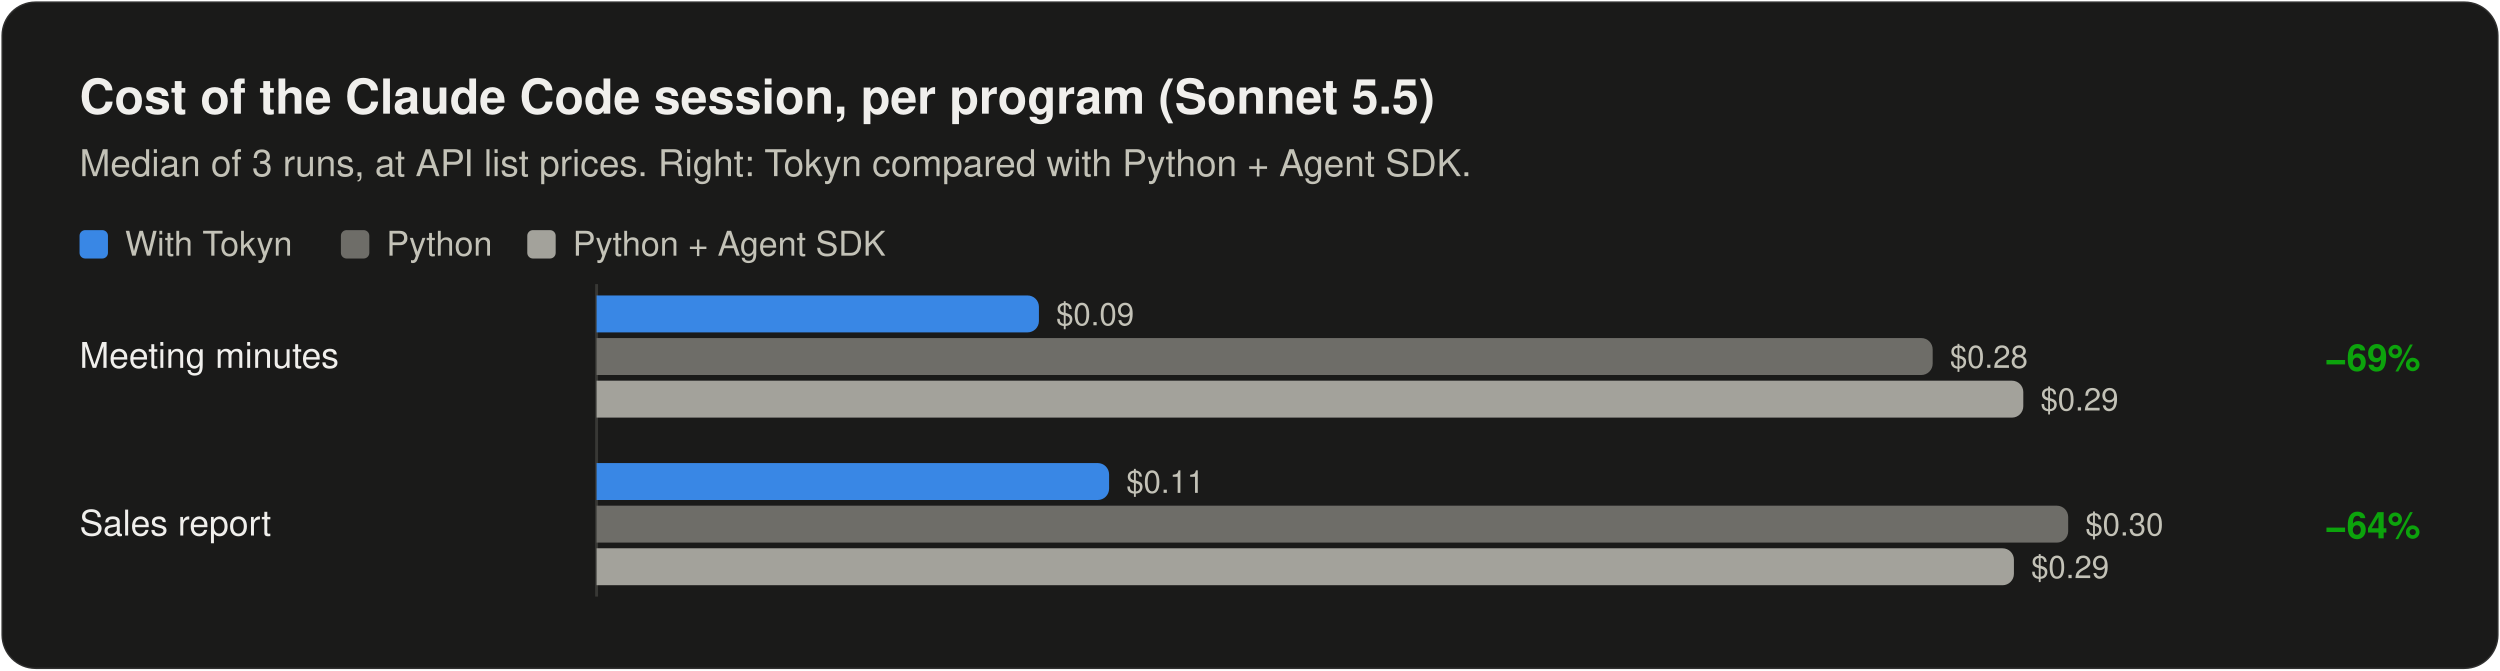
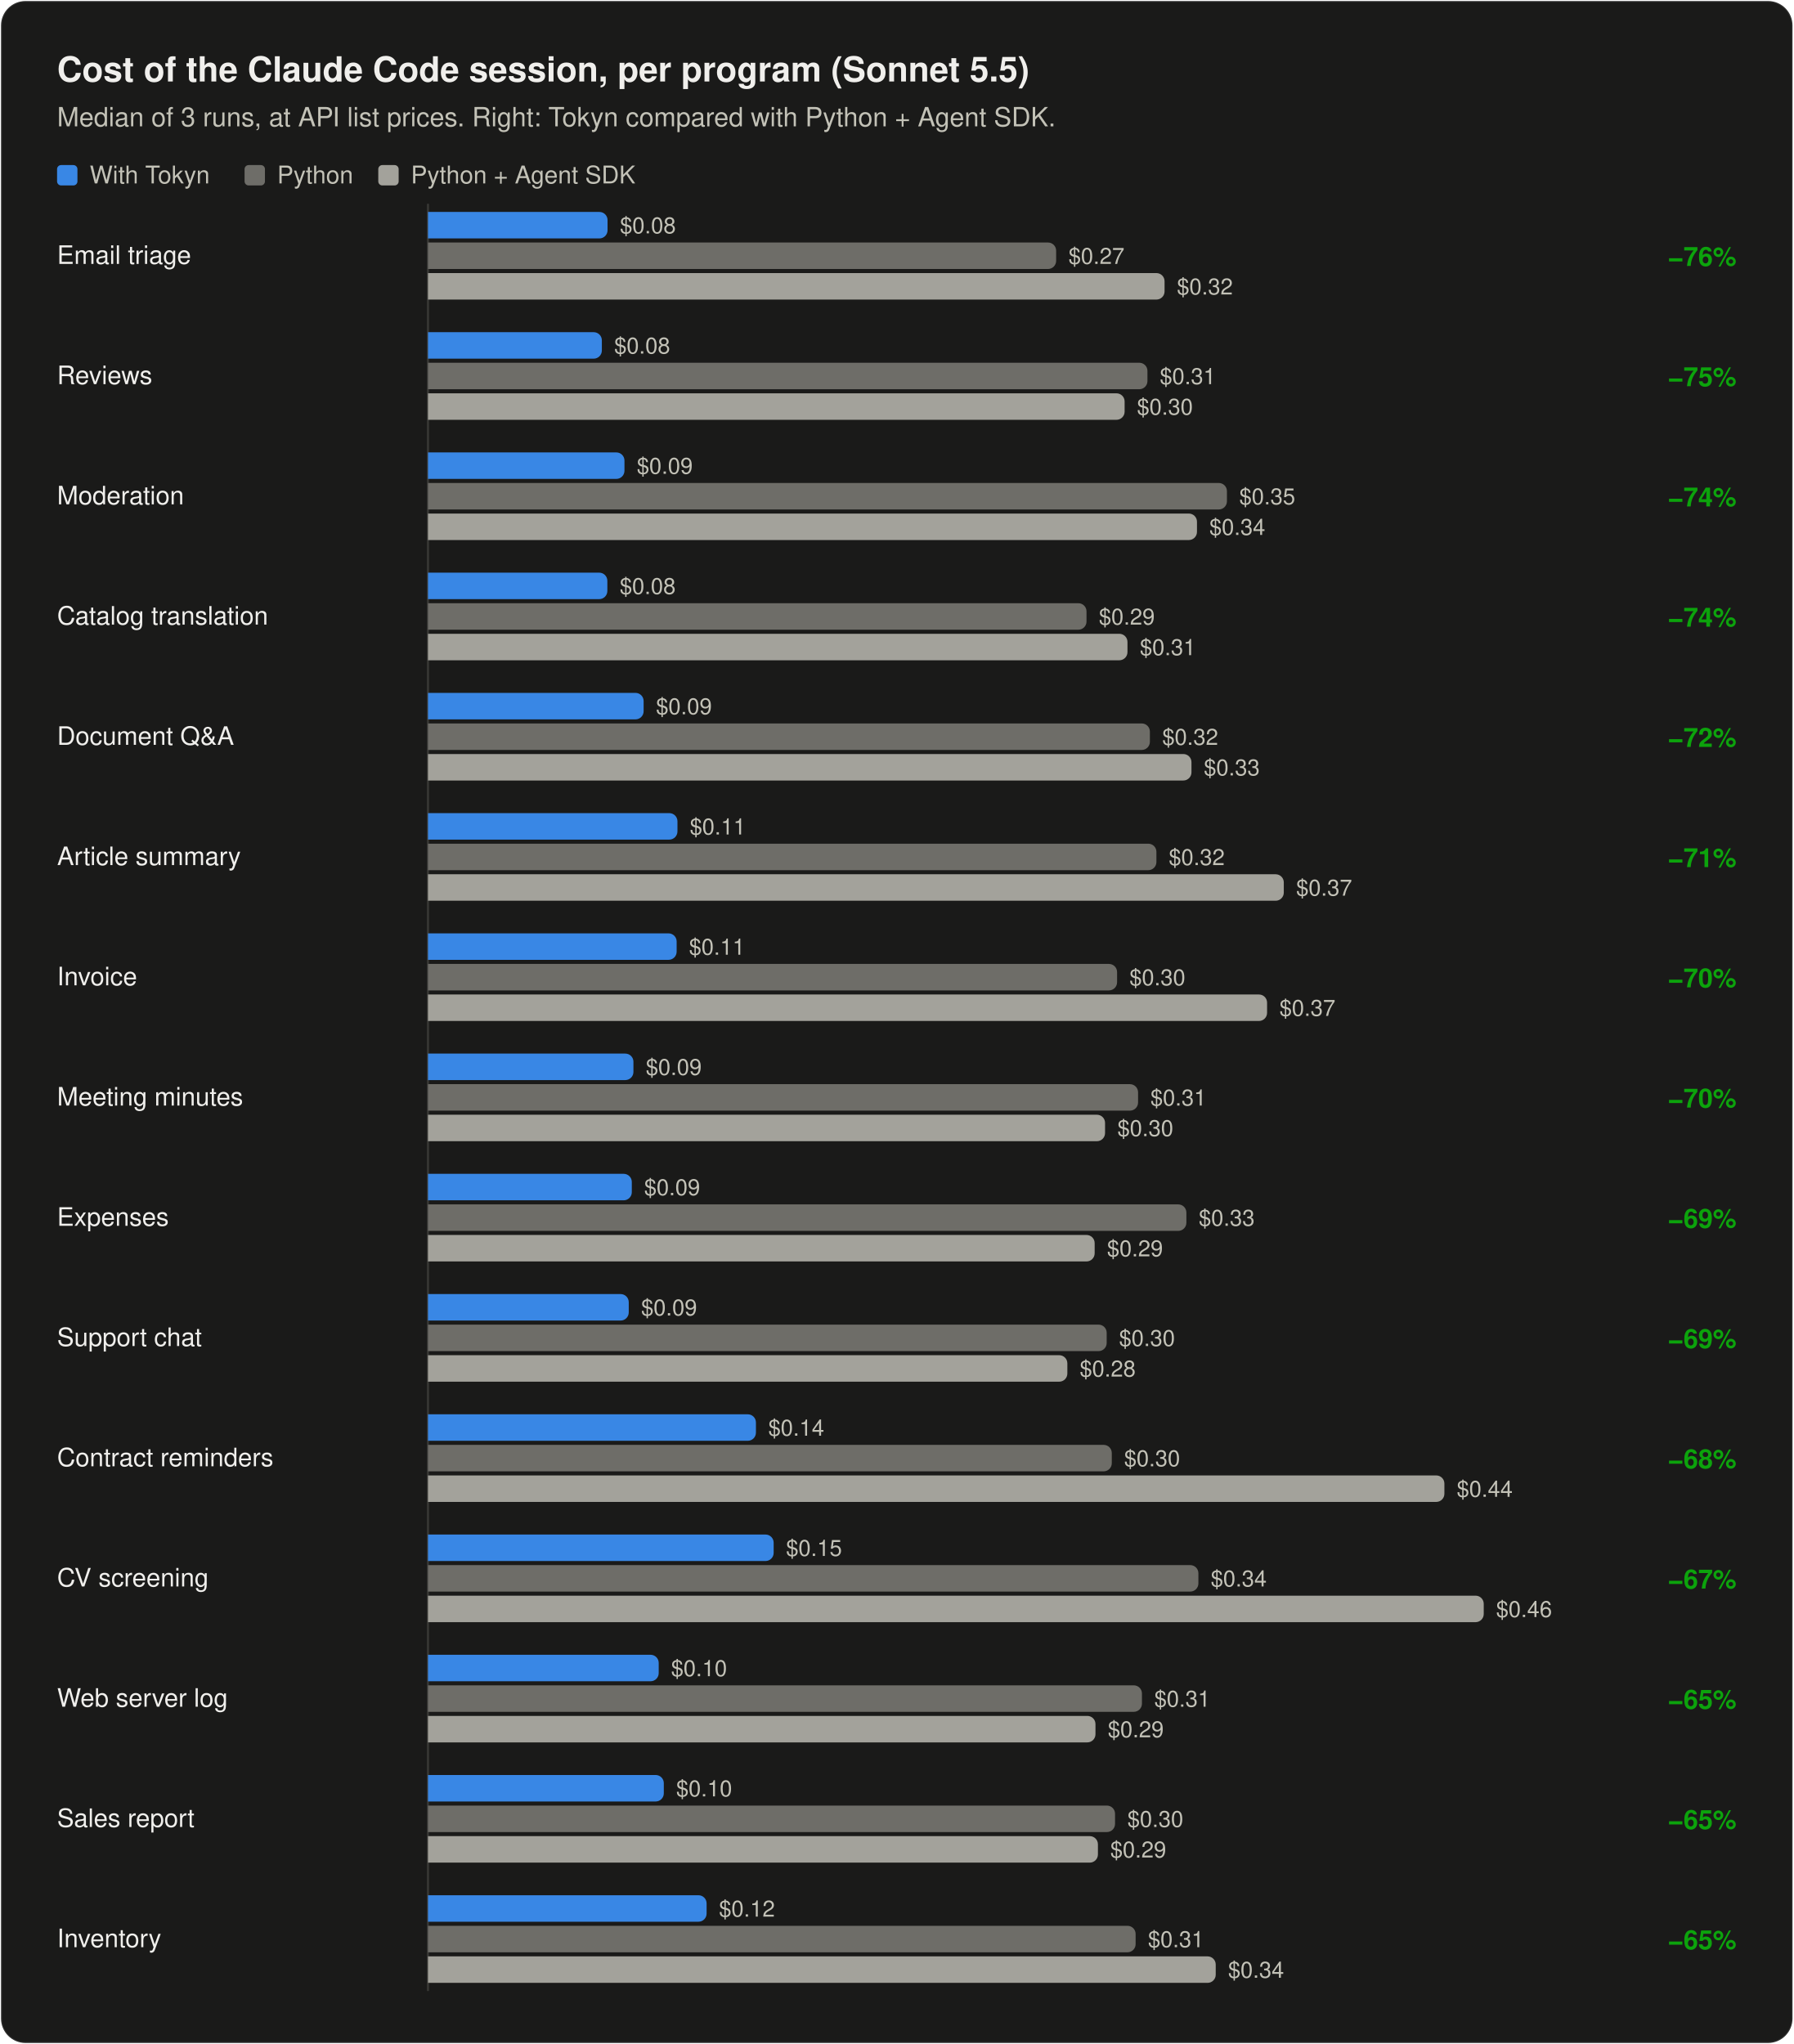
- <svg xmlns="http://www.w3.org/2000/svg" width="880" height="236" viewBox="0 0 880 236" font-family="-apple-system, BlinkMacSystemFont, 'Segoe UI', Helvetica, Arial, sans-serif" role="img" aria-label="Cost of the Claude Code session, per program (Sonnet 5.5)">
-   <rect x="0.5" y="0.5" width="879" height="235" rx="12" fill="#1a1a19" stroke="rgba(255,255,255,0.10)" />
+ <svg xmlns="http://www.w3.org/2000/svg" width="880" height="1003" viewBox="0 0 880 1003" font-family="-apple-system, BlinkMacSystemFont, 'Segoe UI', Helvetica, Arial, sans-serif" role="img" aria-label="Cost of the Claude Code session, per program (Sonnet 5.5)">
+   <rect x="0.5" y="0.5" width="879" height="1002" rx="12" fill="#1a1a19" stroke="rgba(255,255,255,0.10)" />
  <text x="28" y="40" font-size="17" font-weight="600" fill="#f0efec">Cost of the Claude Code session, per program (Sonnet 5.5)</text>
  <text x="28" y="62" font-size="13" fill="#c3c2b7">Median of 3 runs, at API list prices. Right: Tokyn compared with Python + Agent SDK.</text>
-   <line x1="210" y1="100" x2="210" y2="210" stroke="#383835" />
+   <line x1="210" y1="100" x2="210" y2="977" stroke="#383835" />
  <rect x="28" y="81" width="10" height="10" rx="2" fill="#3987e5" />
  <text x="44" y="90" font-size="12" fill="#c3c2b7">With Tokyn</text>
  <rect x="120.0" y="81" width="10" height="10" rx="2" fill="#6e6d68" />
  <text x="136.0" y="90" font-size="12" fill="#c3c2b7">Python</text>
  <rect x="185.6" y="81" width="10" height="10" rx="2" fill="#a3a29b" />
  <text x="201.6" y="90" font-size="12" fill="#c3c2b7">Python + Agent SDK</text>
-   <text x="28" y="129.5" font-size="12.5" fill="#f0efec">Meeting minutes</text>
-   <path d="M210,104 h151.7 a4,4 0 0 1 4,4 v5 a4,4 0 0 1 -4,4 h-151.7 z" fill="#3987e5" />
-   <text x="371.7" y="114.5" font-size="11" fill="#c3c2b7" font-variant-numeric="tabular-nums">$0.09</text>
-   <path d="M210,119 h466.3 a4,4 0 0 1 4,4 v5 a4,4 0 0 1 -4,4 h-466.3 z" fill="#6e6d68" />
-   <text x="686.3" y="129.5" font-size="11" fill="#c3c2b7" font-variant-numeric="tabular-nums">$0.28</text>
-   <path d="M210,134 h498.2 a4,4 0 0 1 4,4 v5 a4,4 0 0 1 -4,4 h-498.2 z" fill="#a3a29b" />
-   <text x="718.2" y="144.5" font-size="11" fill="#c3c2b7" font-variant-numeric="tabular-nums">$0.29</text>
-   <text x="852" y="130.5" font-size="13" font-weight="600" text-anchor="end" fill="#0ca30c">−69%</text>
-   <text x="28" y="188.5" font-size="12.5" fill="#f0efec">Sales report</text>
-   <path d="M210,163 h176.4 a4,4 0 0 1 4,4 v5 a4,4 0 0 1 -4,4 h-176.4 z" fill="#3987e5" />
-   <text x="396.4" y="173.5" font-size="11" fill="#c3c2b7" font-variant-numeric="tabular-nums">$0.11</text>
-   <path d="M210,178 h514.0 a4,4 0 0 1 4,4 v5 a4,4 0 0 1 -4,4 h-514.0 z" fill="#6e6d68" />
-   <text x="734.0" y="188.5" font-size="11" fill="#c3c2b7" font-variant-numeric="tabular-nums">$0.30</text>
-   <path d="M210,193 h494.9 a4,4 0 0 1 4,4 v5 a4,4 0 0 1 -4,4 h-494.9 z" fill="#a3a29b" />
-   <text x="714.9" y="203.5" font-size="11" fill="#c3c2b7" font-variant-numeric="tabular-nums">$0.29</text>
-   <text x="852" y="189.5" font-size="13" font-weight="600" text-anchor="end" fill="#0ca30c">−64%</text>
+   <text x="28" y="129.5" font-size="12.5" fill="#f0efec">Email triage</text>
+   <path d="M210,104 h84.1 a4,4 0 0 1 4,4 v5 a4,4 0 0 1 -4,4 h-84.1 z" fill="#3987e5" />
+   <text x="304.1" y="114.5" font-size="11" fill="#c3c2b7" font-variant-numeric="tabular-nums">$0.08</text>
+   <path d="M210,119 h304.2 a4,4 0 0 1 4,4 v5 a4,4 0 0 1 -4,4 h-304.2 z" fill="#6e6d68" />
+   <text x="524.2" y="129.5" font-size="11" fill="#c3c2b7" font-variant-numeric="tabular-nums">$0.27</text>
+   <path d="M210,134 h357.4 a4,4 0 0 1 4,4 v5 a4,4 0 0 1 -4,4 h-357.4 z" fill="#a3a29b" />
+   <text x="577.4" y="144.5" font-size="11" fill="#c3c2b7" font-variant-numeric="tabular-nums">$0.32</text>
+   <text x="852" y="130.5" font-size="13" font-weight="600" text-anchor="end" fill="#0ca30c">−76%</text>
+   <text x="28" y="188.5" font-size="12.5" fill="#f0efec">Reviews</text>
+   <path d="M210,163 h81.3 a4,4 0 0 1 4,4 v5 a4,4 0 0 1 -4,4 h-81.3 z" fill="#3987e5" />
+   <text x="301.3" y="173.5" font-size="11" fill="#c3c2b7" font-variant-numeric="tabular-nums">$0.08</text>
+   <path d="M210,178 h349.0 a4,4 0 0 1 4,4 v5 a4,4 0 0 1 -4,4 h-349.0 z" fill="#6e6d68" />
+   <text x="569.0" y="188.5" font-size="11" fill="#c3c2b7" font-variant-numeric="tabular-nums">$0.31</text>
+   <path d="M210,193 h337.8 a4,4 0 0 1 4,4 v5 a4,4 0 0 1 -4,4 h-337.8 z" fill="#a3a29b" />
+   <text x="557.8" y="203.5" font-size="11" fill="#c3c2b7" font-variant-numeric="tabular-nums">$0.30</text>
+   <text x="852" y="189.5" font-size="13" font-weight="600" text-anchor="end" fill="#0ca30c">−75%</text>
+   <text x="28" y="247.5" font-size="12.5" fill="#f0efec">Moderation</text>
+   <path d="M210,222 h92.4 a4,4 0 0 1 4,4 v5 a4,4 0 0 1 -4,4 h-92.4 z" fill="#3987e5" />
+   <text x="312.4" y="232.5" font-size="11" fill="#c3c2b7" font-variant-numeric="tabular-nums">$0.09</text>
+   <path d="M210,237 h388.0 a4,4 0 0 1 4,4 v5 a4,4 0 0 1 -4,4 h-388.0 z" fill="#6e6d68" />
+   <text x="608.0" y="247.5" font-size="11" fill="#c3c2b7" font-variant-numeric="tabular-nums">$0.35</text>
+   <path d="M210,252 h373.3 a4,4 0 0 1 4,4 v5 a4,4 0 0 1 -4,4 h-373.3 z" fill="#a3a29b" />
+   <text x="593.3" y="262.5" font-size="11" fill="#c3c2b7" font-variant-numeric="tabular-nums">$0.34</text>
+   <text x="852" y="248.5" font-size="13" font-weight="600" text-anchor="end" fill="#0ca30c">−74%</text>
+   <text x="28" y="306.5" font-size="12.5" fill="#f0efec">Catalog translation</text>
+   <path d="M210,281 h84.0 a4,4 0 0 1 4,4 v5 a4,4 0 0 1 -4,4 h-84.0 z" fill="#3987e5" />
+   <text x="304.0" y="291.5" font-size="11" fill="#c3c2b7" font-variant-numeric="tabular-nums">$0.08</text>
+   <path d="M210,296 h319.1 a4,4 0 0 1 4,4 v5 a4,4 0 0 1 -4,4 h-319.1 z" fill="#6e6d68" />
+   <text x="539.1" y="306.5" font-size="11" fill="#c3c2b7" font-variant-numeric="tabular-nums">$0.29</text>
+   <path d="M210,311 h339.2 a4,4 0 0 1 4,4 v5 a4,4 0 0 1 -4,4 h-339.2 z" fill="#a3a29b" />
+   <text x="559.2" y="321.5" font-size="11" fill="#c3c2b7" font-variant-numeric="tabular-nums">$0.31</text>
+   <text x="852" y="307.5" font-size="13" font-weight="600" text-anchor="end" fill="#0ca30c">−74%</text>
+   <text x="28" y="365.5" font-size="12.5" fill="#f0efec">Document Q&amp;A</text>
+   <path d="M210,340 h101.8 a4,4 0 0 1 4,4 v5 a4,4 0 0 1 -4,4 h-101.8 z" fill="#3987e5" />
+   <text x="321.8" y="350.5" font-size="11" fill="#c3c2b7" font-variant-numeric="tabular-nums">$0.09</text>
+   <path d="M210,355 h350.2 a4,4 0 0 1 4,4 v5 a4,4 0 0 1 -4,4 h-350.2 z" fill="#6e6d68" />
+   <text x="570.2" y="365.5" font-size="11" fill="#c3c2b7" font-variant-numeric="tabular-nums">$0.32</text>
+   <path d="M210,370 h370.6 a4,4 0 0 1 4,4 v5 a4,4 0 0 1 -4,4 h-370.6 z" fill="#a3a29b" />
+   <text x="590.6" y="380.5" font-size="11" fill="#c3c2b7" font-variant-numeric="tabular-nums">$0.33</text>
+   <text x="852" y="366.5" font-size="13" font-weight="600" text-anchor="end" fill="#0ca30c">−72%</text>
+   <text x="28" y="424.5" font-size="12.5" fill="#f0efec">Article summary</text>
+   <path d="M210,399 h118.4 a4,4 0 0 1 4,4 v5 a4,4 0 0 1 -4,4 h-118.4 z" fill="#3987e5" />
+   <text x="338.4" y="409.5" font-size="11" fill="#c3c2b7" font-variant-numeric="tabular-nums">$0.11</text>
+   <path d="M210,414 h353.4 a4,4 0 0 1 4,4 v5 a4,4 0 0 1 -4,4 h-353.4 z" fill="#6e6d68" />
+   <text x="573.4" y="424.5" font-size="11" fill="#c3c2b7" font-variant-numeric="tabular-nums">$0.32</text>
+   <path d="M210,429 h415.9 a4,4 0 0 1 4,4 v5 a4,4 0 0 1 -4,4 h-415.9 z" fill="#a3a29b" />
+   <text x="635.9" y="439.5" font-size="11" fill="#c3c2b7" font-variant-numeric="tabular-nums">$0.37</text>
+   <text x="852" y="425.5" font-size="13" font-weight="600" text-anchor="end" fill="#0ca30c">−71%</text>
+   <text x="28" y="483.5" font-size="12.5" fill="#f0efec">Invoice</text>
+   <path d="M210,458 h118.0 a4,4 0 0 1 4,4 v5 a4,4 0 0 1 -4,4 h-118.0 z" fill="#3987e5" />
+   <text x="338.0" y="468.5" font-size="11" fill="#c3c2b7" font-variant-numeric="tabular-nums">$0.11</text>
+   <path d="M210,473 h334.1 a4,4 0 0 1 4,4 v5 a4,4 0 0 1 -4,4 h-334.1 z" fill="#6e6d68" />
+   <text x="554.1" y="483.5" font-size="11" fill="#c3c2b7" font-variant-numeric="tabular-nums">$0.30</text>
+   <path d="M210,488 h407.7 a4,4 0 0 1 4,4 v5 a4,4 0 0 1 -4,4 h-407.7 z" fill="#a3a29b" />
+   <text x="627.7" y="498.5" font-size="11" fill="#c3c2b7" font-variant-numeric="tabular-nums">$0.37</text>
+   <text x="852" y="484.5" font-size="13" font-weight="600" text-anchor="end" fill="#0ca30c">−70%</text>
+   <text x="28" y="542.5" font-size="12.5" fill="#f0efec">Meeting minutes</text>
+   <path d="M210,517 h96.8 a4,4 0 0 1 4,4 v5 a4,4 0 0 1 -4,4 h-96.8 z" fill="#3987e5" />
+   <text x="316.8" y="527.5" font-size="11" fill="#c3c2b7" font-variant-numeric="tabular-nums">$0.09</text>
+   <path d="M210,532 h344.4 a4,4 0 0 1 4,4 v5 a4,4 0 0 1 -4,4 h-344.4 z" fill="#6e6d68" />
+   <text x="564.4" y="542.5" font-size="11" fill="#c3c2b7" font-variant-numeric="tabular-nums">$0.31</text>
+   <path d="M210,547 h328.2 a4,4 0 0 1 4,4 v5 a4,4 0 0 1 -4,4 h-328.2 z" fill="#a3a29b" />
+   <text x="548.2" y="557.5" font-size="11" fill="#c3c2b7" font-variant-numeric="tabular-nums">$0.30</text>
+   <text x="852" y="543.5" font-size="13" font-weight="600" text-anchor="end" fill="#0ca30c">−70%</text>
+   <text x="28" y="601.5" font-size="12.5" fill="#f0efec">Expenses</text>
+   <path d="M210,576 h96.0 a4,4 0 0 1 4,4 v5 a4,4 0 0 1 -4,4 h-96.0 z" fill="#3987e5" />
+   <text x="316.0" y="586.5" font-size="11" fill="#c3c2b7" font-variant-numeric="tabular-nums">$0.09</text>
+   <path d="M210,591 h368.1 a4,4 0 0 1 4,4 v5 a4,4 0 0 1 -4,4 h-368.1 z" fill="#6e6d68" />
+   <text x="588.1" y="601.5" font-size="11" fill="#c3c2b7" font-variant-numeric="tabular-nums">$0.33</text>
+   <path d="M210,606 h323.1 a4,4 0 0 1 4,4 v5 a4,4 0 0 1 -4,4 h-323.1 z" fill="#a3a29b" />
+   <text x="543.1" y="616.5" font-size="11" fill="#c3c2b7" font-variant-numeric="tabular-nums">$0.29</text>
+   <text x="852" y="602.5" font-size="13" font-weight="600" text-anchor="end" fill="#0ca30c">−69%</text>
+   <text x="28" y="660.5" font-size="12.5" fill="#f0efec">Support chat</text>
+   <path d="M210,635 h94.5 a4,4 0 0 1 4,4 v5 a4,4 0 0 1 -4,4 h-94.5 z" fill="#3987e5" />
+   <text x="314.5" y="645.5" font-size="11" fill="#c3c2b7" font-variant-numeric="tabular-nums">$0.09</text>
+   <path d="M210,650 h329.0 a4,4 0 0 1 4,4 v5 a4,4 0 0 1 -4,4 h-329.0 z" fill="#6e6d68" />
+   <text x="549.0" y="660.5" font-size="11" fill="#c3c2b7" font-variant-numeric="tabular-nums">$0.30</text>
+   <path d="M210,665 h309.7 a4,4 0 0 1 4,4 v5 a4,4 0 0 1 -4,4 h-309.7 z" fill="#a3a29b" />
+   <text x="529.7" y="675.5" font-size="11" fill="#c3c2b7" font-variant-numeric="tabular-nums">$0.28</text>
+   <text x="852" y="661.5" font-size="13" font-weight="600" text-anchor="end" fill="#0ca30c">−69%</text>
+   <text x="28" y="719.5" font-size="12.5" fill="#f0efec">Contract reminders</text>
+   <path d="M210,694 h156.9 a4,4 0 0 1 4,4 v5 a4,4 0 0 1 -4,4 h-156.9 z" fill="#3987e5" />
+   <text x="376.9" y="704.5" font-size="11" fill="#c3c2b7" font-variant-numeric="tabular-nums">$0.14</text>
+   <path d="M210,709 h331.5 a4,4 0 0 1 4,4 v5 a4,4 0 0 1 -4,4 h-331.5 z" fill="#6e6d68" />
+   <text x="551.5" y="719.5" font-size="11" fill="#c3c2b7" font-variant-numeric="tabular-nums">$0.30</text>
+   <path d="M210,724 h494.7 a4,4 0 0 1 4,4 v5 a4,4 0 0 1 -4,4 h-494.7 z" fill="#a3a29b" />
+   <text x="714.7" y="734.5" font-size="11" fill="#c3c2b7" font-variant-numeric="tabular-nums">$0.44</text>
+   <text x="852" y="720.5" font-size="13" font-weight="600" text-anchor="end" fill="#0ca30c">−68%</text>
+   <text x="28" y="778.5" font-size="12.5" fill="#f0efec">CV screening</text>
+   <path d="M210,753 h165.6 a4,4 0 0 1 4,4 v5 a4,4 0 0 1 -4,4 h-165.6 z" fill="#3987e5" />
+   <text x="385.6" y="763.5" font-size="11" fill="#c3c2b7" font-variant-numeric="tabular-nums">$0.15</text>
+   <path d="M210,768 h374.0 a4,4 0 0 1 4,4 v5 a4,4 0 0 1 -4,4 h-374.0 z" fill="#6e6d68" />
+   <text x="594.0" y="778.5" font-size="11" fill="#c3c2b7" font-variant-numeric="tabular-nums">$0.34</text>
+   <path d="M210,783 h514.0 a4,4 0 0 1 4,4 v5 a4,4 0 0 1 -4,4 h-514.0 z" fill="#a3a29b" />
+   <text x="734.0" y="793.5" font-size="11" fill="#c3c2b7" font-variant-numeric="tabular-nums">$0.46</text>
+   <text x="852" y="779.5" font-size="13" font-weight="600" text-anchor="end" fill="#0ca30c">−67%</text>
+   <text x="28" y="837.5" font-size="12.5" fill="#f0efec">Web server log</text>
+   <path d="M210,812 h109.2 a4,4 0 0 1 4,4 v5 a4,4 0 0 1 -4,4 h-109.2 z" fill="#3987e5" />
+   <text x="329.2" y="822.5" font-size="11" fill="#c3c2b7" font-variant-numeric="tabular-nums">$0.10</text>
+   <path d="M210,827 h346.3 a4,4 0 0 1 4,4 v5 a4,4 0 0 1 -4,4 h-346.3 z" fill="#6e6d68" />
+   <text x="566.3" y="837.5" font-size="11" fill="#c3c2b7" font-variant-numeric="tabular-nums">$0.31</text>
+   <path d="M210,842 h323.5 a4,4 0 0 1 4,4 v5 a4,4 0 0 1 -4,4 h-323.5 z" fill="#a3a29b" />
+   <text x="543.5" y="852.5" font-size="11" fill="#c3c2b7" font-variant-numeric="tabular-nums">$0.29</text>
+   <text x="852" y="838.5" font-size="13" font-weight="600" text-anchor="end" fill="#0ca30c">−65%</text>
+   <text x="28" y="896.5" font-size="12.5" fill="#f0efec">Sales report</text>
+   <path d="M210,871 h111.7 a4,4 0 0 1 4,4 v5 a4,4 0 0 1 -4,4 h-111.7 z" fill="#3987e5" />
+   <text x="331.7" y="881.5" font-size="11" fill="#c3c2b7" font-variant-numeric="tabular-nums">$0.10</text>
+   <path d="M210,886 h333.1 a4,4 0 0 1 4,4 v5 a4,4 0 0 1 -4,4 h-333.1 z" fill="#6e6d68" />
+   <text x="553.1" y="896.5" font-size="11" fill="#c3c2b7" font-variant-numeric="tabular-nums">$0.30</text>
+   <path d="M210,901 h324.7 a4,4 0 0 1 4,4 v5 a4,4 0 0 1 -4,4 h-324.7 z" fill="#a3a29b" />
+   <text x="544.7" y="911.5" font-size="11" fill="#c3c2b7" font-variant-numeric="tabular-nums">$0.29</text>
+   <text x="852" y="897.5" font-size="13" font-weight="600" text-anchor="end" fill="#0ca30c">−65%</text>
+   <text x="28" y="955.5" font-size="12.5" fill="#f0efec">Inventory</text>
+   <path d="M210,930 h132.7 a4,4 0 0 1 4,4 v5 a4,4 0 0 1 -4,4 h-132.7 z" fill="#3987e5" />
+   <text x="352.7" y="940.5" font-size="11" fill="#c3c2b7" font-variant-numeric="tabular-nums">$0.12</text>
+   <path d="M210,945 h343.2 a4,4 0 0 1 4,4 v5 a4,4 0 0 1 -4,4 h-343.2 z" fill="#6e6d68" />
+   <text x="563.2" y="955.5" font-size="11" fill="#c3c2b7" font-variant-numeric="tabular-nums">$0.31</text>
+   <path d="M210,960 h382.5 a4,4 0 0 1 4,4 v5 a4,4 0 0 1 -4,4 h-382.5 z" fill="#a3a29b" />
+   <text x="602.5" y="970.5" font-size="11" fill="#c3c2b7" font-variant-numeric="tabular-nums">$0.34</text>
+   <text x="852" y="956.5" font-size="13" font-weight="600" text-anchor="end" fill="#0ca30c">−65%</text>
</svg>
